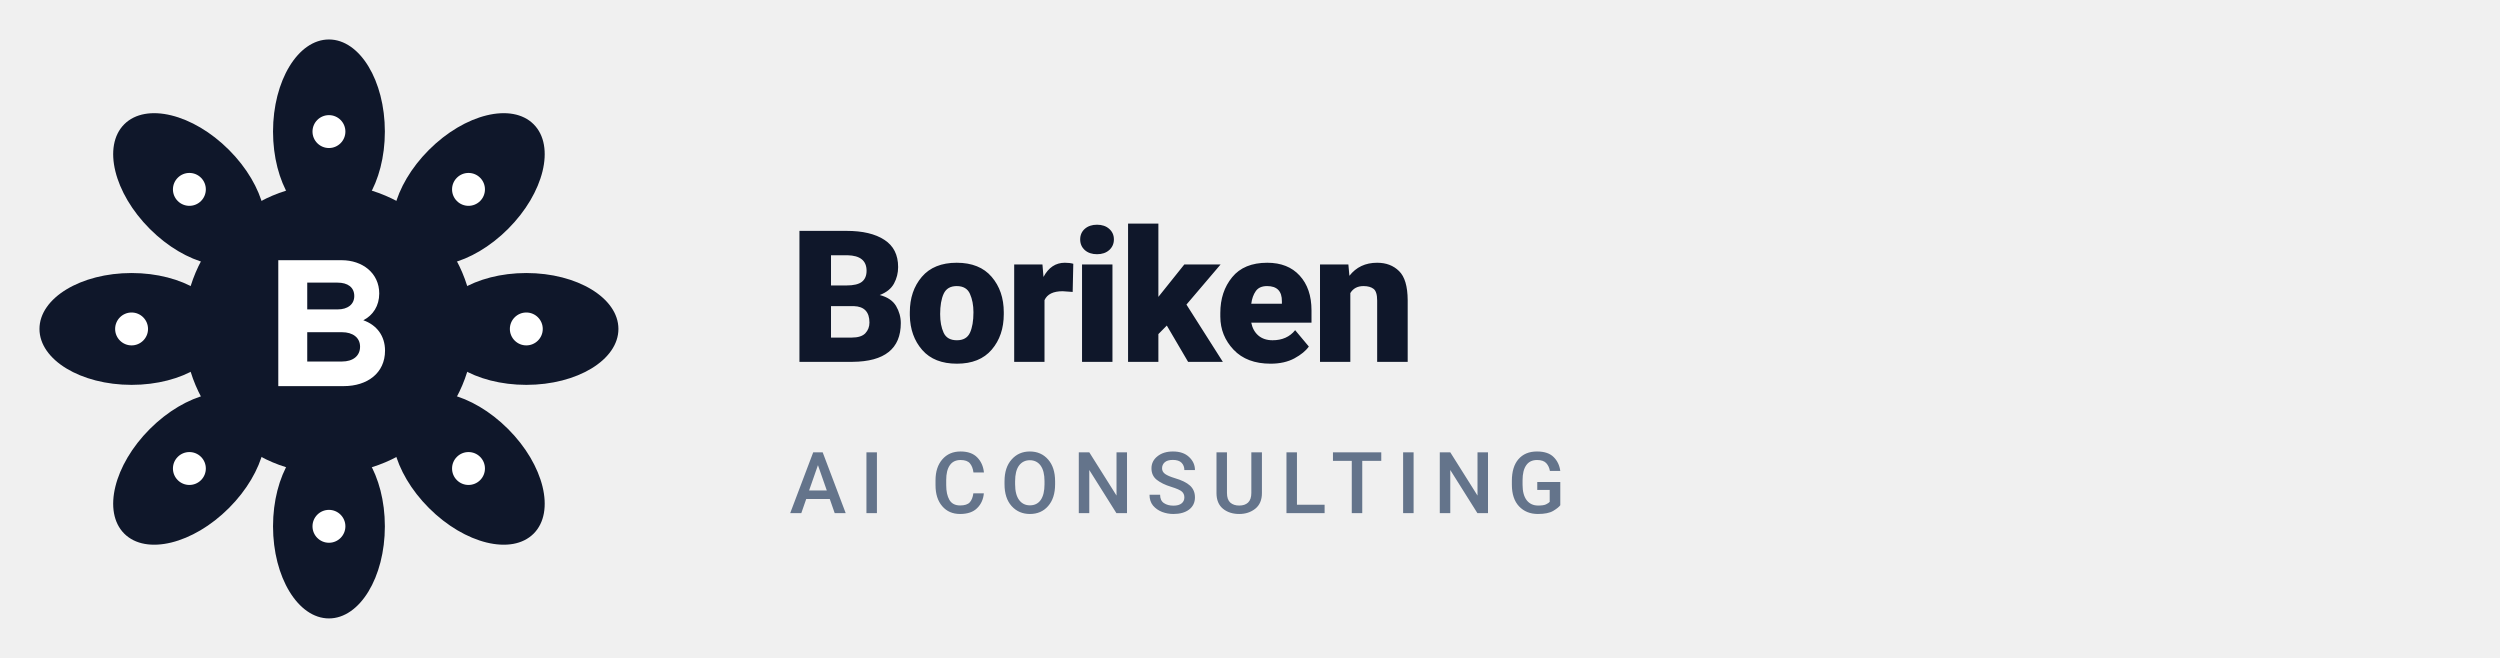
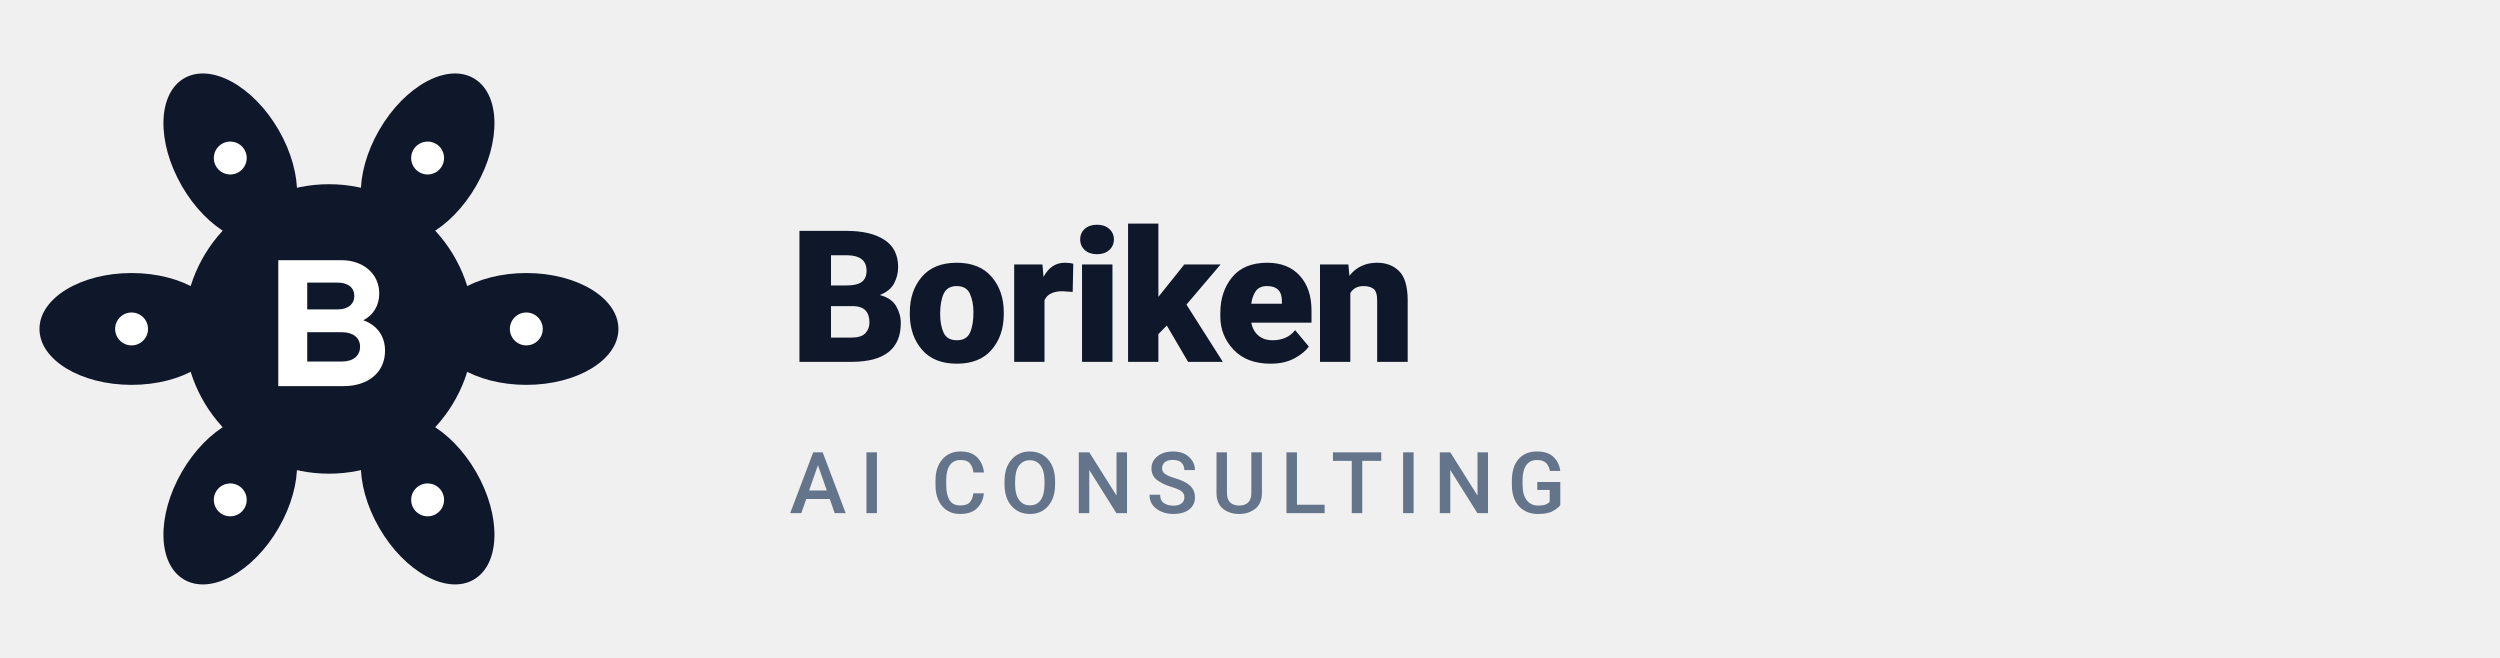
<svg xmlns="http://www.w3.org/2000/svg" viewBox="0 0 380 100" width="380" height="100">
  <defs>
    <g id="petal">
      <ellipse cx="80" cy="50" rx="14" ry="8.5" fill="#0f172a" />
      <circle cx="80" cy="50" r="2.5" fill="#ffffff" />
    </g>
  </defs>
  <use href="#petal" transform="rotate(0 50 50)" />
-   <use href="#petal" transform="rotate(45 50 50)" />
-   <use href="#petal" transform="rotate(90 50 50)" />
-   <use href="#petal" transform="rotate(135 50 50)" />
+   <use href="#petal" transform="rotate(60 50 50)" />
+   <use href="#petal" transform="rotate(120 50 50)" />
  <use href="#petal" transform="rotate(180 50 50)" />
-   <use href="#petal" transform="rotate(225 50 50)" />
-   <use href="#petal" transform="rotate(270 50 50)" />
-   <use href="#petal" transform="rotate(315 50 50)" />
+   <use href="#petal" transform="rotate(240 50 50)" />
+   <use href="#petal" transform="rotate(300 50 50)" />
  <circle cx="50" cy="50" r="22" fill="#0f172a" />
  <g transform="translate(50 50) scale(0.55) translate(-33 -35)">
    <path d="M19 16h17.5c5.8 0 10.4 3.6 10.4 9.2 0 3.4-1.7 6-4.4 7.4 3.7 1.3 6 4.3 6 8.4 0 6.2-4.9 9.8-11.4 9.8H19V16zm8 13.6h8.4c2.8 0 4.6-1.4 4.6-3.7 0-2.4-1.8-3.7-4.6-3.7H27v7.4zm0 14.4h9.6c3 0 5-1.5 5-4.1 0-2.5-2-4-5-4H27v8.1z" fill="#ffffff" />
  </g>
  <text x="120" y="55" font-family="ui-sans-serif, system-ui, -apple-system, BlinkMacSystemFont, 'Segoe UI', Roboto, sans-serif" font-size="28" font-weight="800" fill="#0f172a" letter-spacing="-0.5">Boriken</text>
  <text x="120" y="78" font-family="ui-sans-serif, system-ui, -apple-system, BlinkMacSystemFont, 'Segoe UI', Roboto, sans-serif" font-size="13" font-weight="500" fill="#64748b" letter-spacing="2">AI CONSULTING</text>
</svg>
